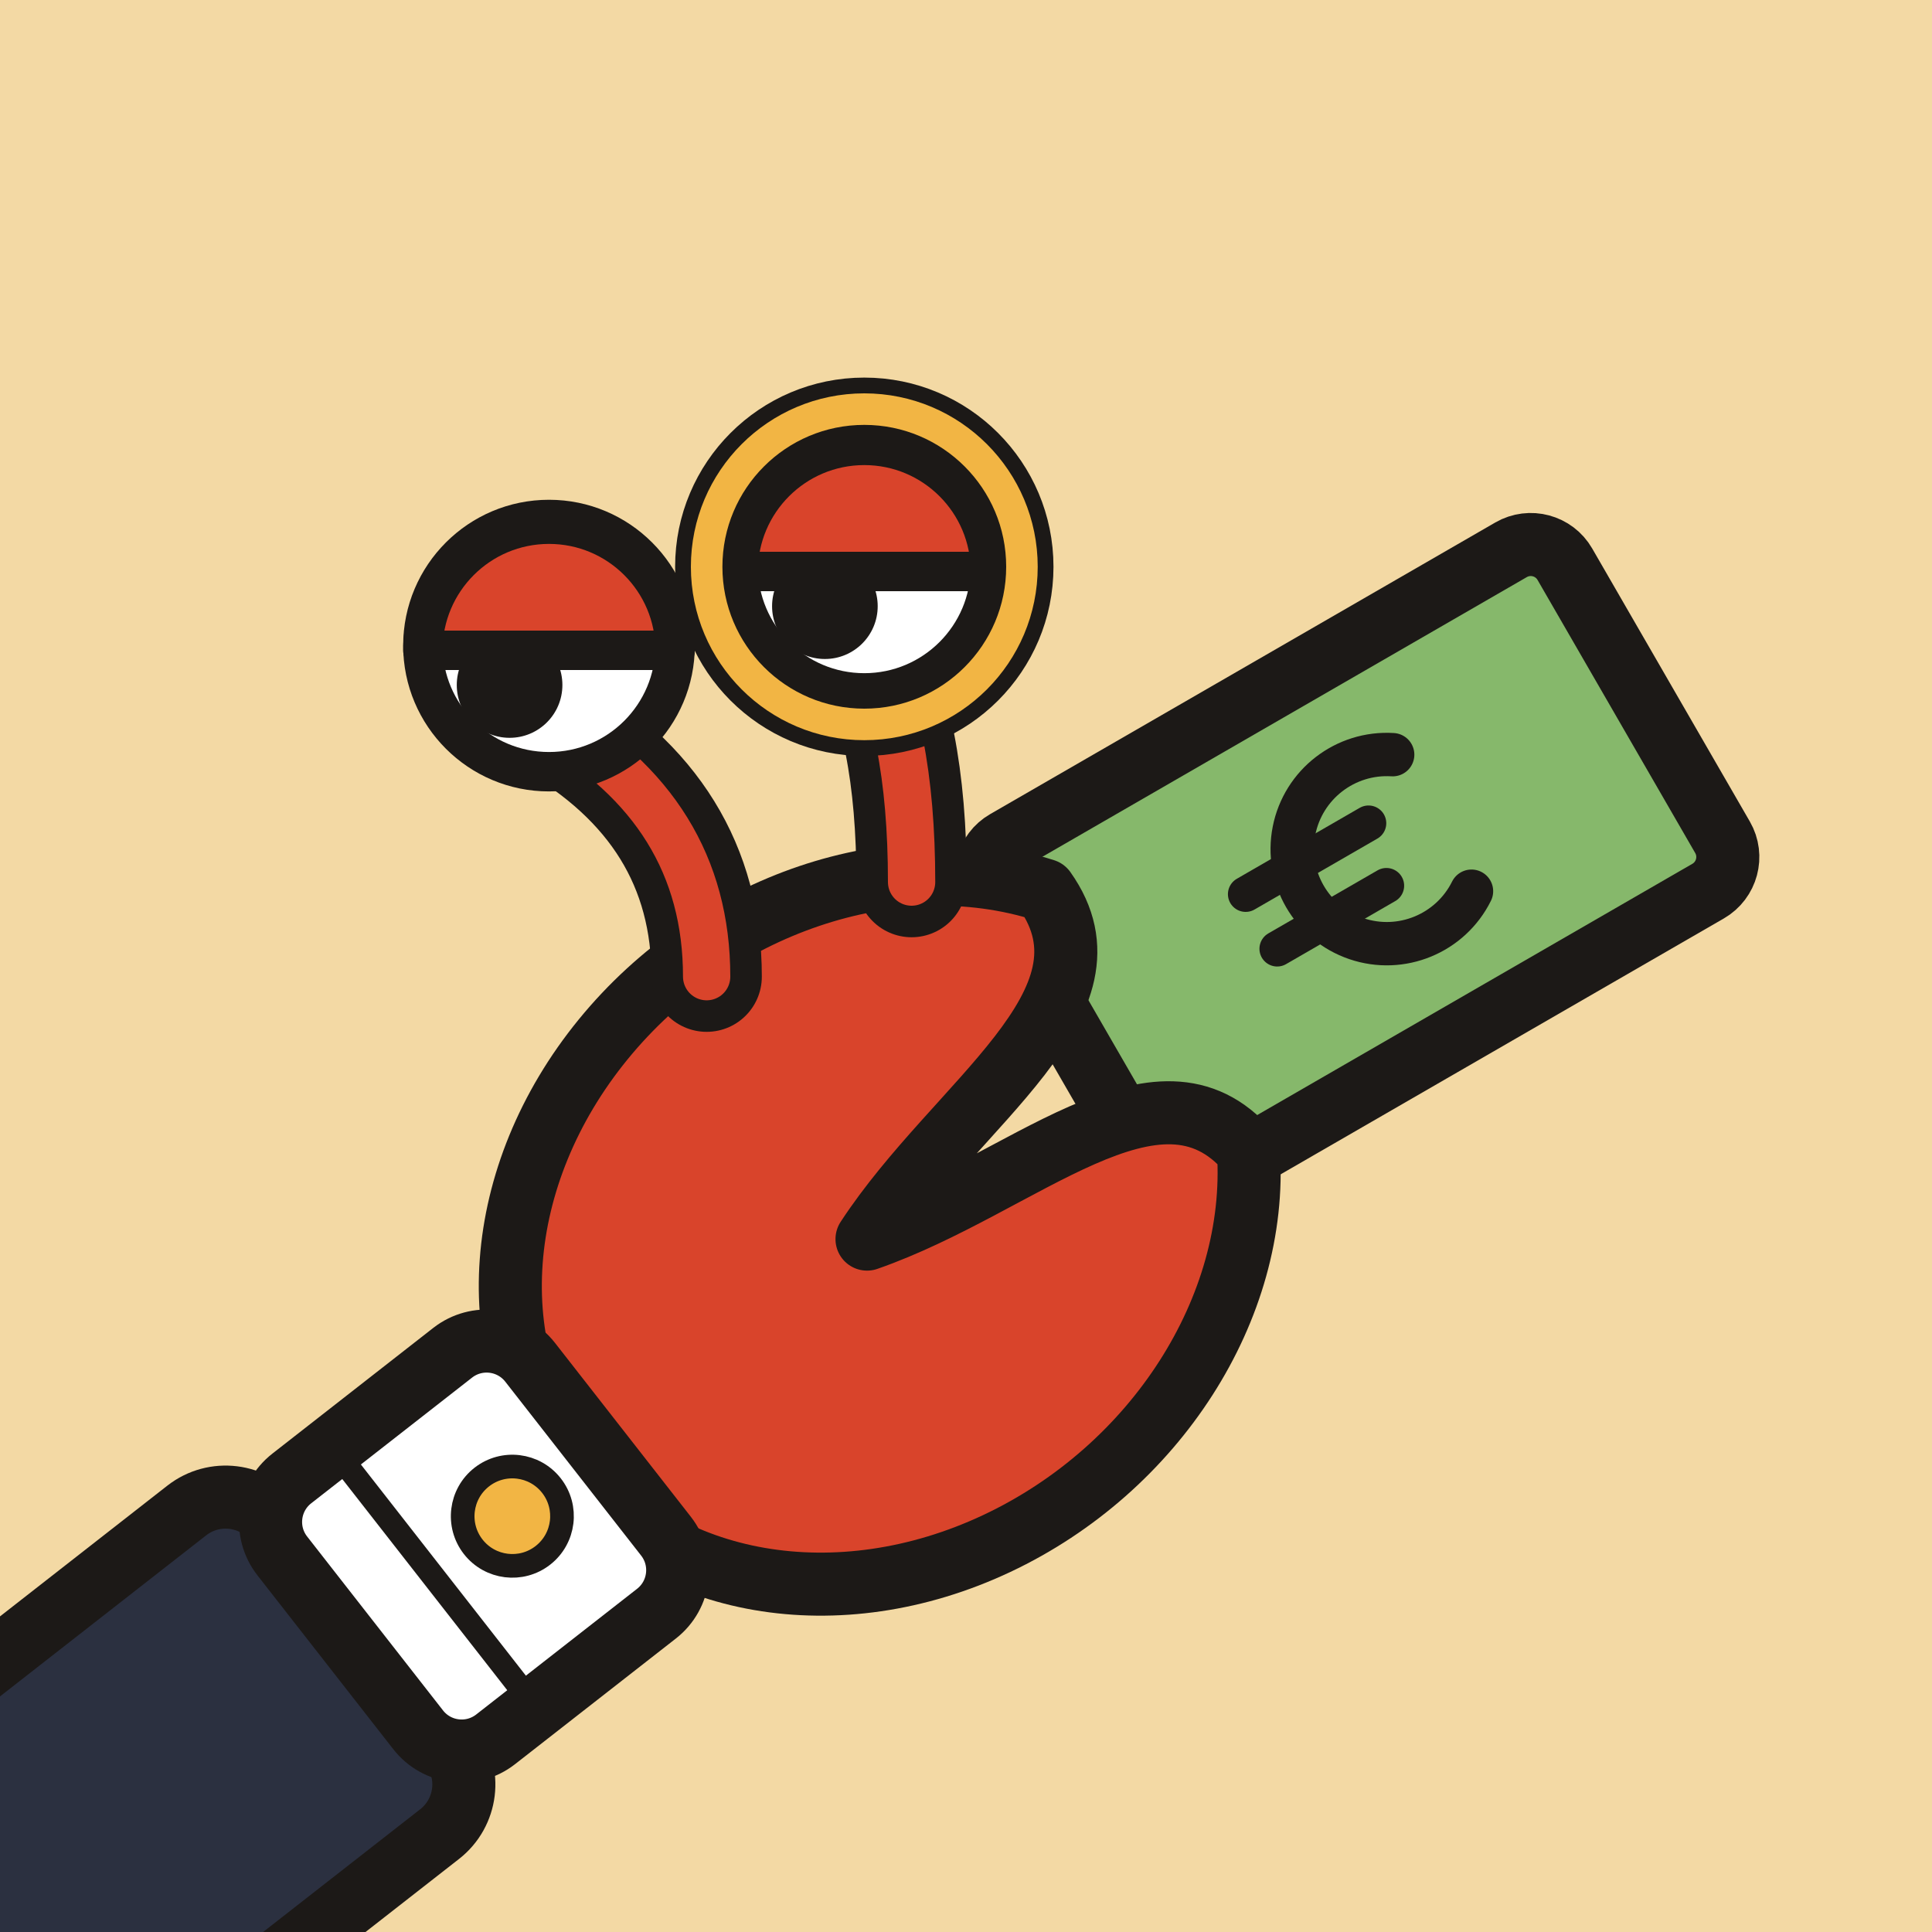
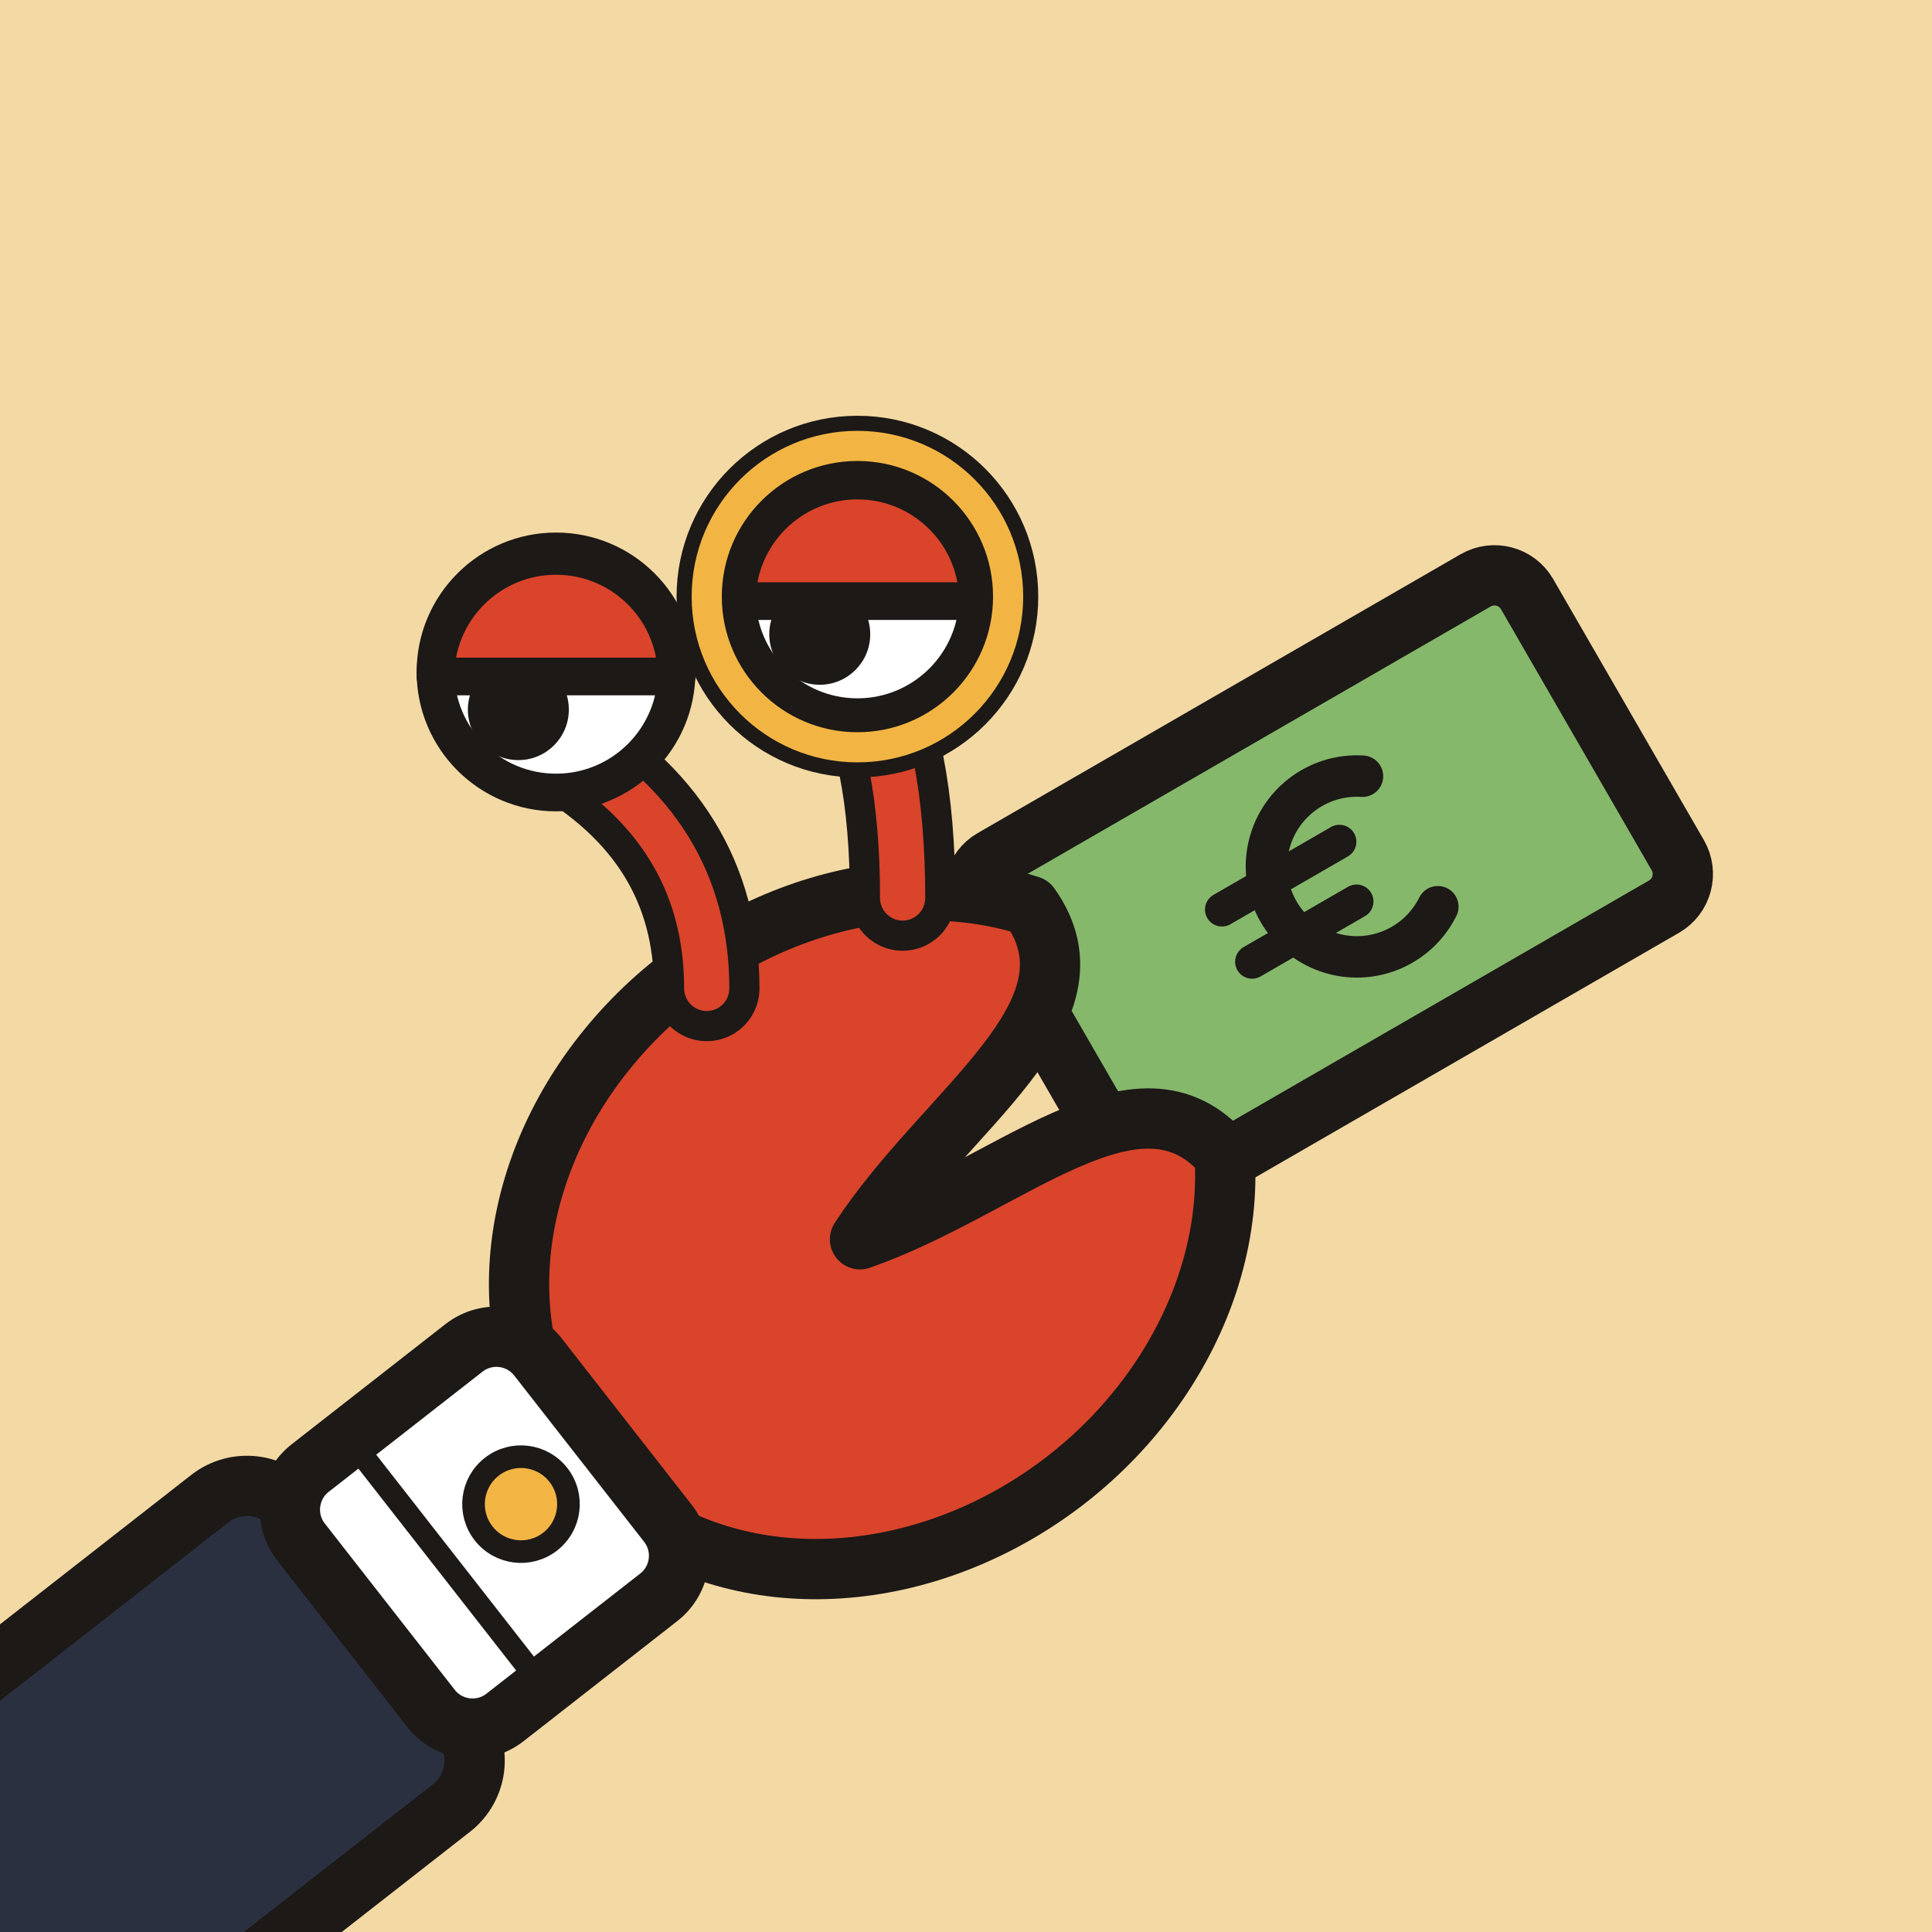
<svg xmlns="http://www.w3.org/2000/svg" width="512" height="512" viewBox="0 0 200 200">
  <clipPath id="ic225">
    <rect width="200" height="200" rx="0" />
  </clipPath>
  <rect width="200" height="200" rx="0" fill="#f3d9a4" />
  <g clip-path="url(#ic225)">
-     <g transform="translate(28 38) scale(0.68)">
+     <g transform="translate(30 42) scale(0.65)">
      <g transform="translate(100 100) scale(1.2) translate(-118 -84)">
        <g transform="translate(112 110) rotate(-38)">
          <g transform="rotate(8 76 1)">
            <rect x="34" y="-24" width="84" height="50" rx="5" fill="#86b86b" stroke="#1c1917" stroke-width="8" stroke-linejoin="round" />
            <path d="M87 -9 A12 12 0 1 0 87 11" fill="none" stroke="#1c1917" stroke-width="5.5" stroke-linecap="round" />
            <path d="M62 -3 L80 -3 M62 5 L78 5" stroke="#1c1917" stroke-width="4.5" stroke-linecap="round" />
          </g>
          <path d="M42.9 21.0 A49.6 42.0 0 1 1 42.9 -21.0 C42.1 -3.4 17.6 -6.7 -2.1 0.0 C17.6 6.7 42.1 3.4 42.9 21.0 Z" fill="#d9442b" stroke="#1c1917" stroke-width="8" stroke-linejoin="round" stroke-linecap="round" />
          <rect x="-205.3" y="-26.0" width="122" height="52.1" rx="8" fill="#2b3040" stroke="#1c1917" stroke-width="8" />
          <rect x="-85.3" y="-21.0" width="39.9" height="42.0" rx="7" fill="#ffffff" stroke="#1c1917" stroke-width="8" />
          <path d="M-71.8 -17.0 L-71.8 17.0" stroke="#1c1917" stroke-width="3" stroke-linecap="round" />
          <circle cx="-59.2" cy="0" r="6.3" fill="#f2b544" stroke="#1c1917" stroke-width="3" />
        </g>
        <path d="M90 78 Q90 57.0 70 45.6" fill="none" stroke="#1c1917" stroke-width="14" stroke-linecap="round" />
        <path d="M90 78 Q90 57.0 70 45.6" fill="none" stroke="#d9442b" stroke-width="6" stroke-linecap="round" />
        <path d="M116 66 Q116 46.0 110 35.6" fill="none" stroke="#1c1917" stroke-width="14" stroke-linecap="round" />
        <path d="M116 66 Q116 46.0 110 35.6" fill="none" stroke="#d9442b" stroke-width="6" stroke-linecap="round" />
        <circle cx="70" cy="36" r="16" fill="#fff" stroke="#1c1917" stroke-width="5" />
        <circle cx="65.0" cy="41.0" r="6.7" fill="#1c1917" />
        <path d="M54.0 36.6 A16 16 0 0 1 86.0 36.6 Z" fill="#d9442b" stroke="#1c1917" stroke-width="5" stroke-linejoin="round" />
        <circle cx="110" cy="26" r="16" fill="#fff" stroke="#1c1917" stroke-width="5" />
        <circle cx="105.0" cy="31.0" r="6.7" fill="#1c1917" />
        <path d="M94.0 26.6 A16 16 0 0 1 126.0 26.6 Z" fill="#d9442b" stroke="#1c1917" stroke-width="5" stroke-linejoin="round" />
        <circle cx="110" cy="26" r="20" fill="none" stroke="#1c1917" stroke-width="8" />
        <circle cx="110" cy="26" r="20" fill="none" stroke="#f2b544" stroke-width="4" />
      </g>
    </g>
  </g>
</svg>
